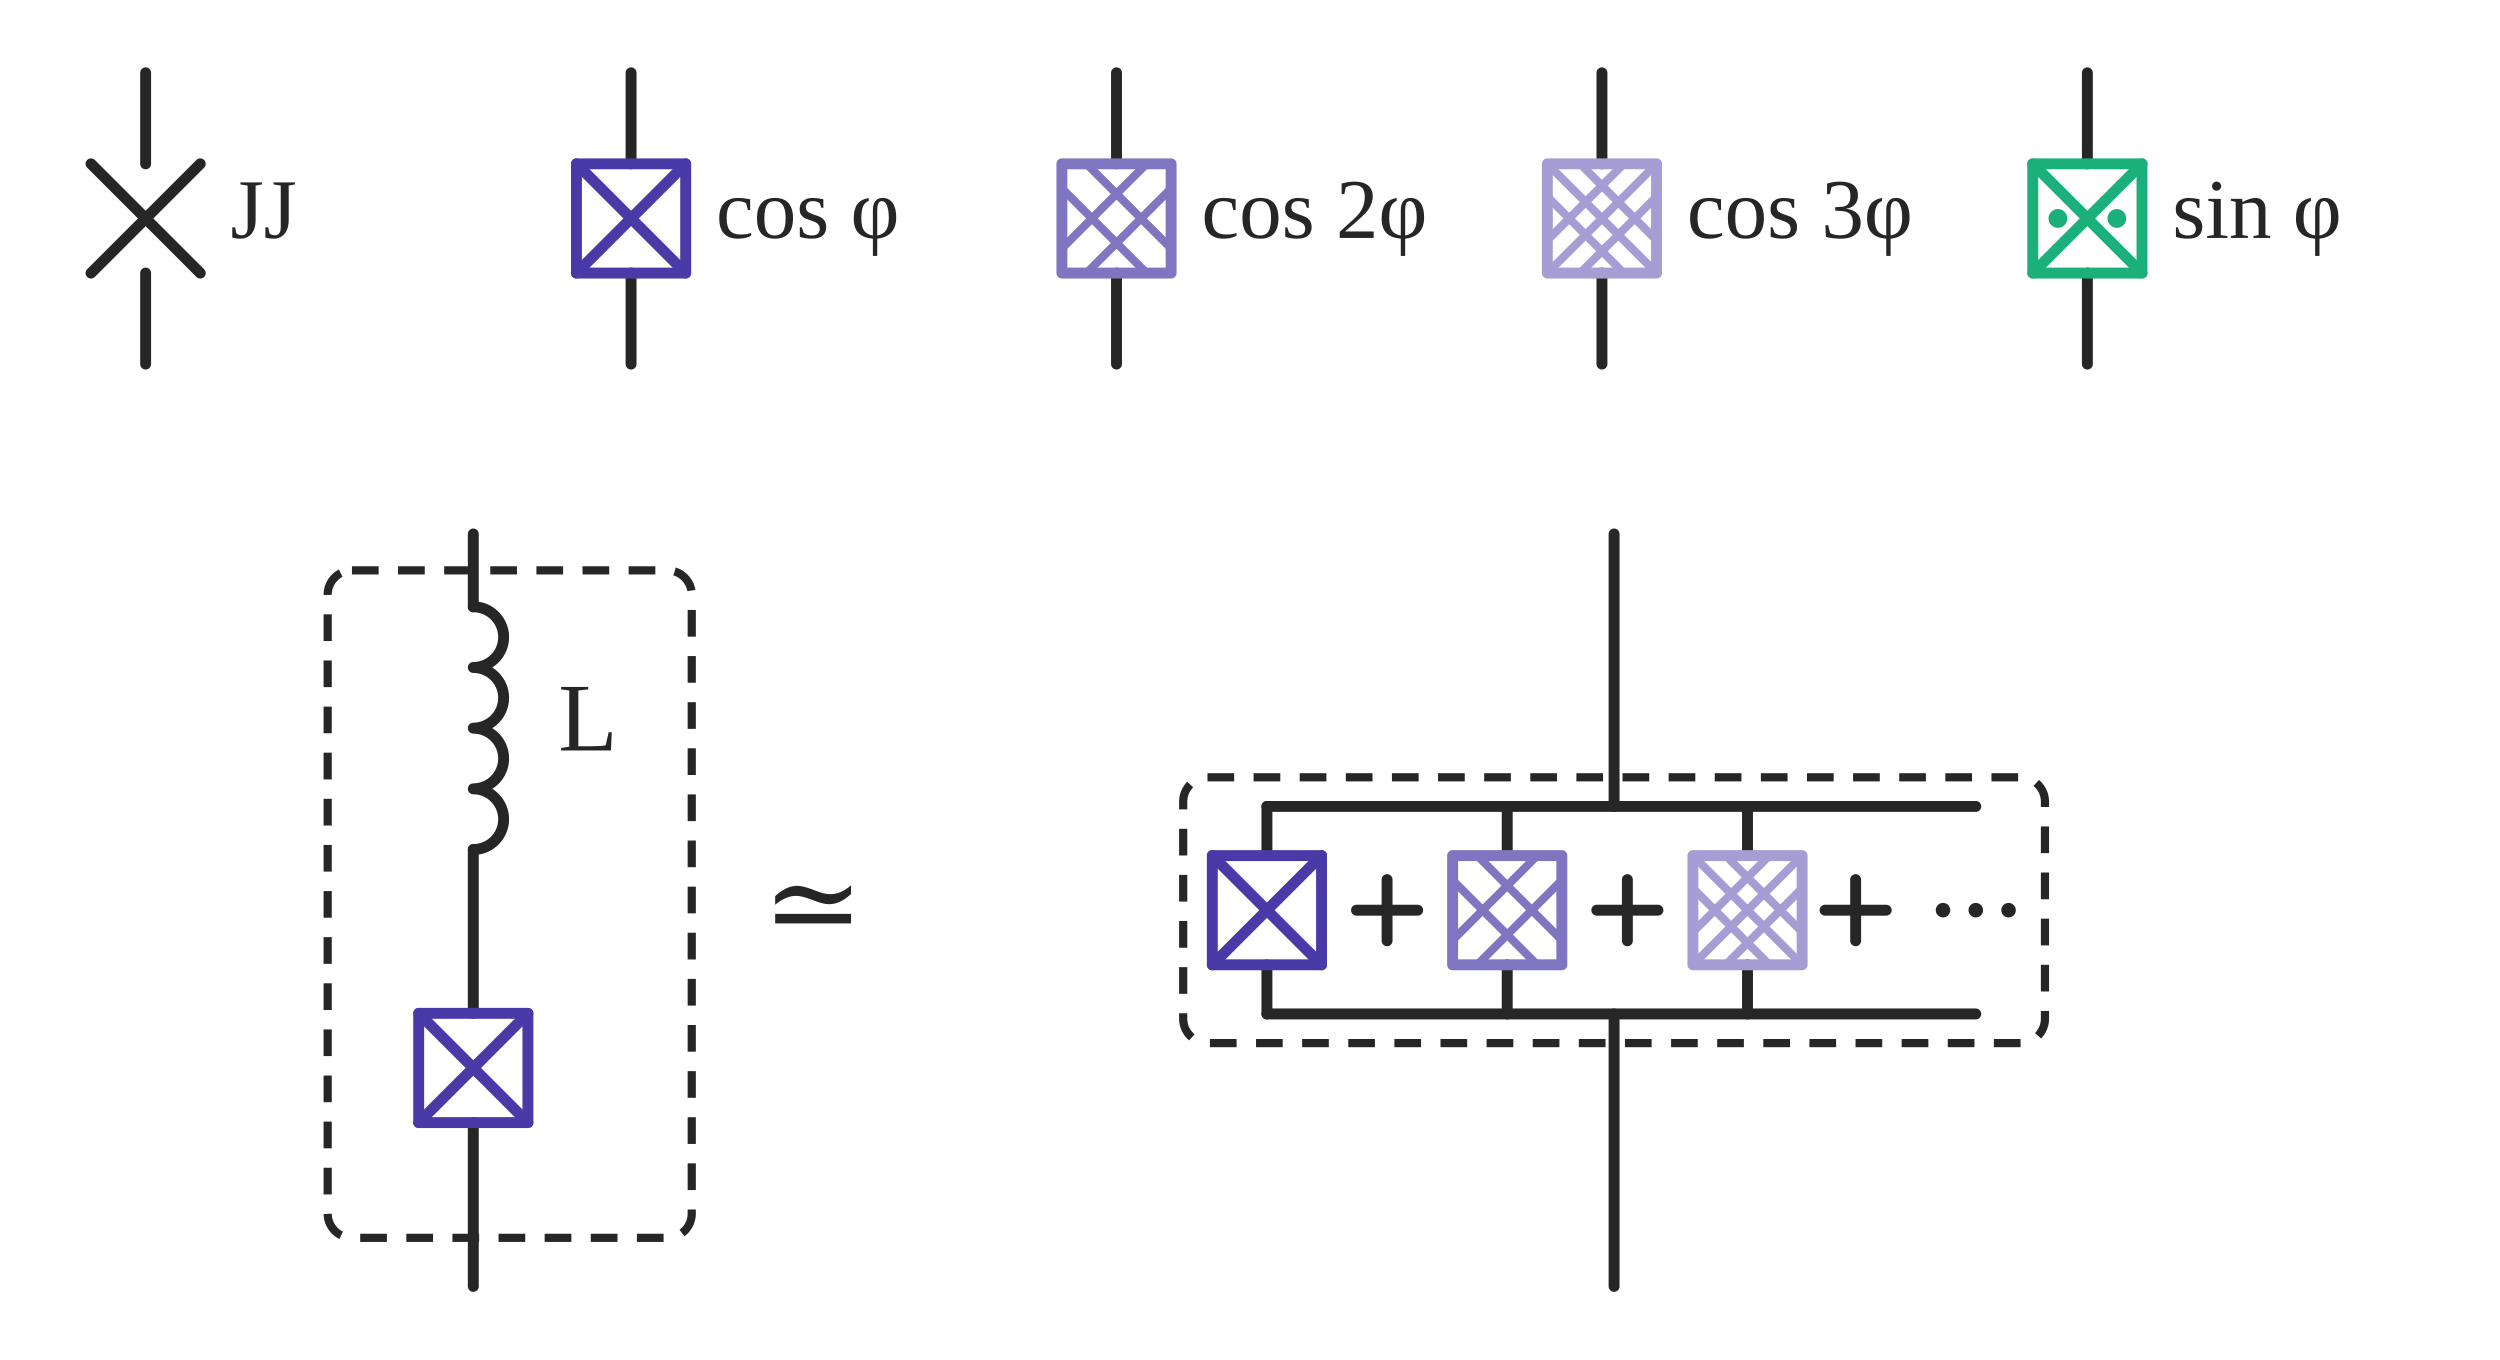
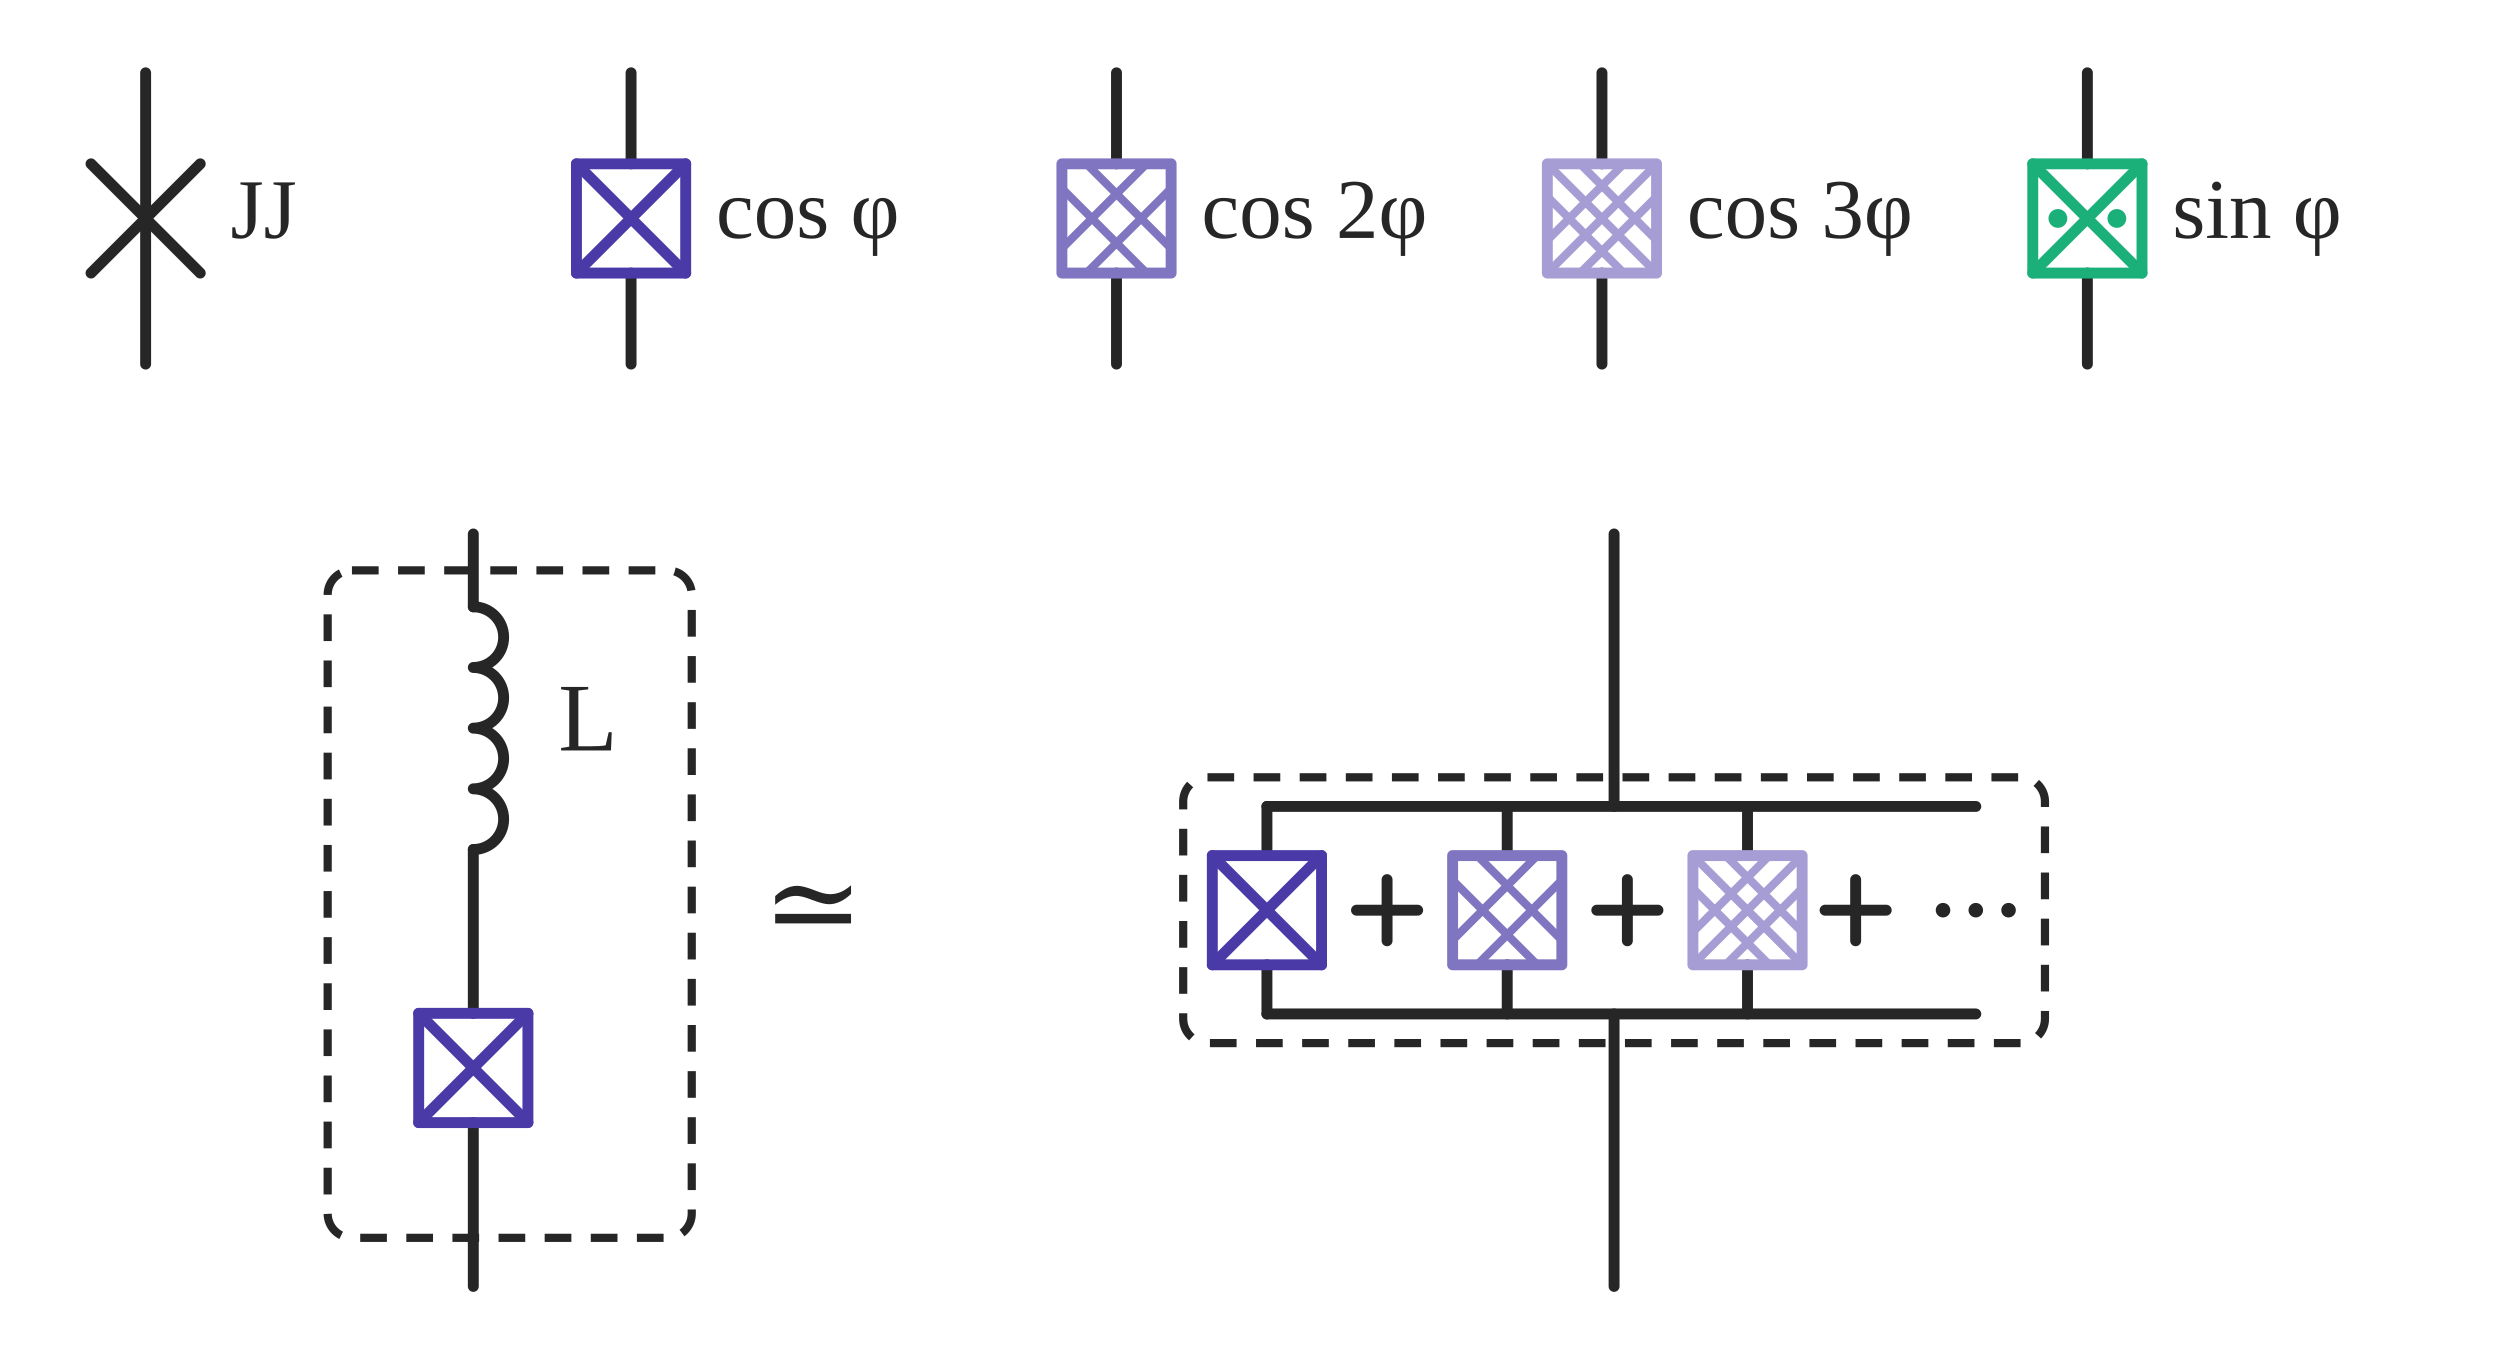
<svg xmlns="http://www.w3.org/2000/svg" width="206pt" height="112pt" viewBox="0 0 206 112">
  <g data-component="node" id="bare_top" data-x="12" data-y="6" />
  <g data-component="node" id="bare_bottom" data-x="12" data-y="30" />
  <g data-component="josephson-junction" id="legend-bare" data-from="bare_top" data-to="bare_bottom">
-     <line x1="12" y1="6" x2="12" y2="13.5" stroke="#262626" stroke-width="0.9" stroke-linecap="round" />
-     <line x1="12" y1="22.5" x2="12" y2="30" stroke="#262626" stroke-width="0.9" stroke-linecap="round" />
+     <line x1="12" y1="6" x2="12" y2="18" stroke="#262626" stroke-width="0.9" stroke-linecap="round" />
+     <line x1="12" y1="18" x2="12" y2="30" stroke="#262626" stroke-width="0.9" stroke-linecap="round" />
    <line x1="16.5" y1="13.5" x2="7.5" y2="22.5" stroke="#262626" stroke-width="0.9" stroke-linecap="round" />
    <line x1="7.5" y1="13.5" x2="16.5" y2="22.5" stroke="#262626" stroke-width="0.9" stroke-linecap="round" />
  </g>
  <g data-component="label" id="label-bare" fill="#262626">
    <text x="19" y="18" font-size="7" text-anchor="start" dominant-baseline="middle">JJ</text>
  </g>
  <g data-component="node" id="cos1_top" data-x="52" data-y="6" />
  <g data-component="node" id="cos1_bottom" data-x="52" data-y="30" />
  <g data-component="josephson-junction" id="legend-cos1" data-from="cos1_top" data-to="cos1_bottom" data-harmonic="1" data-kind="cos">
    <line x1="52" y1="6" x2="52" y2="13.5" stroke="#262626" stroke-width="0.9" stroke-linecap="round" />
    <line x1="52" y1="22.5" x2="52" y2="30" stroke="#262626" stroke-width="0.9" stroke-linecap="round" />
    <rect x="47.5" y="13.5" width="9" height="9" fill="none" stroke="#4a3aa7" stroke-width="0.9" stroke-linejoin="round" />
    <line x1="47.5" y1="13.5" x2="56.5" y2="22.5" stroke="#4a3aa7" stroke-width="0.9" stroke-linecap="round" />
    <line x1="47.5" y1="22.5" x2="56.5" y2="13.5" stroke="#4a3aa7" stroke-width="0.9" stroke-linecap="round" />
  </g>
  <g data-component="label" id="label-cos1" fill="#262626">
    <text x="59" y="18" font-size="7" text-anchor="start" dominant-baseline="middle">cos φ</text>
  </g>
  <g data-component="node" id="cos2_top" data-x="92" data-y="6" />
  <g data-component="node" id="cos2_bottom" data-x="92" data-y="30" />
  <g data-component="josephson-junction" id="legend-cos2" data-from="cos2_top" data-to="cos2_bottom" data-harmonic="2" data-kind="cos">
    <line x1="92" y1="6" x2="92" y2="13.5" stroke="#262626" stroke-width="0.9" stroke-linecap="round" />
    <line x1="92" y1="22.5" x2="92" y2="30" stroke="#262626" stroke-width="0.9" stroke-linecap="round" />
    <rect x="87.5" y="13.5" width="9" height="9" fill="none" stroke="#8075c1" stroke-width="0.9" stroke-linejoin="round" />
    <line x1="89.525" y1="13.5" x2="96.5" y2="20.475" stroke="#8075c1" stroke-width="0.675" stroke-linecap="round" />
    <line x1="87.5" y1="15.525" x2="94.475" y2="22.5" stroke="#8075c1" stroke-width="0.675" stroke-linecap="round" />
    <line x1="87.5" y1="20.475" x2="94.475" y2="13.5" stroke="#8075c1" stroke-width="0.675" stroke-linecap="round" />
    <line x1="89.525" y1="22.5" x2="96.5" y2="15.525" stroke="#8075c1" stroke-width="0.675" stroke-linecap="round" />
  </g>
  <g data-component="label" id="label-cos2" fill="#262626">
    <text x="99" y="18" font-size="7" text-anchor="start" dominant-baseline="middle">cos 2φ</text>
  </g>
  <g data-component="node" id="cos3_top" data-x="132" data-y="6" />
  <g data-component="node" id="cos3_bottom" data-x="132" data-y="30" />
  <g data-component="josephson-junction" id="legend-cos3" data-from="cos3_top" data-to="cos3_bottom" data-harmonic="3" data-kind="cos">
    <line x1="132" y1="6" x2="132" y2="13.5" stroke="#262626" stroke-width="0.9" stroke-linecap="round" />
    <line x1="132" y1="22.5" x2="132" y2="30" stroke="#262626" stroke-width="0.9" stroke-linecap="round" />
    <rect x="127.5" y="13.5" width="9" height="9" fill="none" stroke="#a59dd3" stroke-width="0.9" stroke-linejoin="round" />
    <line x1="130.2" y1="13.5" x2="136.5" y2="19.8" stroke="#a59dd3" stroke-width="0.675" stroke-linecap="round" />
    <line x1="127.5" y1="13.5" x2="136.5" y2="22.5" stroke="#a59dd3" stroke-width="0.675" stroke-linecap="round" />
    <line x1="127.5" y1="16.2" x2="133.8" y2="22.5" stroke="#a59dd3" stroke-width="0.675" stroke-linecap="round" />
    <line x1="127.5" y1="19.8" x2="133.8" y2="13.5" stroke="#a59dd3" stroke-width="0.675" stroke-linecap="round" />
    <line x1="127.5" y1="22.5" x2="136.5" y2="13.5" stroke="#a59dd3" stroke-width="0.675" stroke-linecap="round" />
    <line x1="130.2" y1="22.5" x2="136.5" y2="16.2" stroke="#a59dd3" stroke-width="0.675" stroke-linecap="round" />
  </g>
  <g data-component="label" id="label-cos3" fill="#262626">
    <text x="139" y="18" font-size="7" text-anchor="start" dominant-baseline="middle">cos 3φ</text>
  </g>
  <g data-component="node" id="sin1_top" data-x="172" data-y="6" />
  <g data-component="node" id="sin1_bottom" data-x="172" data-y="30" />
  <g data-component="josephson-junction" id="legend-sin1" data-from="sin1_top" data-to="sin1_bottom" data-harmonic="1" data-kind="sin">
    <line x1="172" y1="6" x2="172" y2="13.5" stroke="#262626" stroke-width="0.9" stroke-linecap="round" />
    <line x1="172" y1="22.5" x2="172" y2="30" stroke="#262626" stroke-width="0.9" stroke-linecap="round" />
    <rect x="167.5" y="13.5" width="9" height="9" fill="none" stroke="#1baf7a" stroke-width="0.9" stroke-linejoin="round" />
    <line x1="167.5" y1="13.5" x2="176.5" y2="22.5" stroke="#1baf7a" stroke-width="0.9" stroke-linecap="round" />
    <line x1="167.5" y1="22.5" x2="176.5" y2="13.5" stroke="#1baf7a" stroke-width="0.9" stroke-linecap="round" />
    <circle cx="169.57" cy="18" r="0.775" fill="#1baf7a" />
    <circle cx="174.43" cy="18" r="0.775" fill="#1baf7a" />
  </g>
  <g data-component="label" id="label-sin1" fill="#262626">
    <text x="179" y="18" font-size="7" text-anchor="start" dominant-baseline="middle">sin φ</text>
  </g>
  <g data-component="node" id="branch_top" data-x="39" data-y="44" />
  <g data-component="node" id="coil_top" data-x="39" data-y="50" />
  <g data-component="node" id="coil_bottom" data-x="39" data-y="70" />
  <g data-component="node" id="branch_bottom" data-x="39" data-y="106" />
  <g data-component="wire" id="series-upper-lead" data-from="branch_top" data-to="coil_top">
    <path d="M 39 44 L 39 50" fill="none" stroke="#262626" stroke-width="0.9" stroke-linecap="round" stroke-linejoin="round" />
  </g>
  <g data-component="inductor" id="series-L" data-from="coil_top" data-to="coil_bottom">
    <path d="M 39 50 A 2.5 2.5 0 0 1 39 55 A 2.5 2.5 0 0 1 39 60 A 2.5 2.5 0 0 1 39 65 A 2.5 2.5 0 0 1 39 70" fill="none" stroke="#262626" stroke-width="0.9" stroke-linecap="round" stroke-linejoin="round" />
  </g>
  <g data-component="josephson-junction" id="series-JJ" data-from="coil_bottom" data-to="branch_bottom" data-harmonic="1" data-kind="cos">
    <line x1="39" y1="70" x2="39" y2="83.5" stroke="#262626" stroke-width="0.9" stroke-linecap="round" />
    <line x1="39" y1="92.5" x2="39" y2="106" stroke="#262626" stroke-width="0.9" stroke-linecap="round" />
    <rect x="34.5" y="83.5" width="9" height="9" fill="none" stroke="#4a3aa7" stroke-width="0.9" stroke-linejoin="round" />
    <line x1="34.5" y1="83.5" x2="43.5" y2="92.5" stroke="#4a3aa7" stroke-width="0.9" stroke-linecap="round" />
    <line x1="34.5" y1="92.5" x2="43.5" y2="83.5" stroke="#4a3aa7" stroke-width="0.9" stroke-linecap="round" />
  </g>
  <g data-component="box" id="series-branch">
    <rect x="27" y="47" width="30" height="55" fill="none" stroke="#262626" stroke-width="0.675" stroke-linejoin="round" rx="2" ry="2" stroke-dasharray="2.2 1.6" />
  </g>
  <g data-component="label" id="label-L" fill="#262626">
    <text x="46" y="60" font-size="8" text-anchor="start" dominant-baseline="middle">L</text>
  </g>
  <g data-component="label" id="label-approx" fill="#262626">
    <text x="67" y="75" font-size="10" text-anchor="middle" dominant-baseline="middle">≃</text>
  </g>
  <g data-component="node" id="sum_top" data-x="133" data-y="44" />
  <g data-component="node" id="sum_bottom" data-x="133" data-y="106" />
  <g data-component="harmonic-sum" id="multiharmonic" data-from="sum_top" data-to="sum_bottom" data-orders="1 2 3">
    <line x1="133" y1="44" x2="133" y2="66.45" stroke="#262626" stroke-width="0.9" stroke-linecap="round" />
    <line x1="133" y1="83.55" x2="133" y2="106" stroke="#262626" stroke-width="0.9" stroke-linecap="round" />
    <rect x="97.495" y="64.05" width="71.01" height="21.9" fill="none" stroke="#262626" stroke-width="0.675" stroke-linejoin="round" rx="2" ry="2" stroke-dasharray="2.2 1.6" />
    <g data-component="rail" id="multiharmonic-rail-top">
      <line x1="104.395" y1="66.45" x2="162.805" y2="66.45" stroke="#262626" stroke-width="0.9" stroke-linecap="round" />
    </g>
    <g data-component="rail" id="multiharmonic-rail-bottom">
      <line x1="104.395" y1="83.55" x2="162.805" y2="83.55" stroke="#262626" stroke-width="0.9" stroke-linecap="round" />
    </g>
    <g data-component="josephson-junction" id="multiharmonic-m1" data-harmonic="1" data-kind="cos">
      <line x1="104.395" y1="70.5" x2="104.395" y2="66.45" stroke="#262626" stroke-width="0.9" stroke-linecap="round" />
      <line x1="104.395" y1="79.5" x2="104.395" y2="83.55" stroke="#262626" stroke-width="0.9" stroke-linecap="round" />
      <rect x="99.895" y="70.5" width="9" height="9" fill="none" stroke="#4a3aa7" stroke-width="0.9" stroke-linejoin="round" />
      <line x1="99.895" y1="70.5" x2="108.895" y2="79.5" stroke="#4a3aa7" stroke-width="0.9" stroke-linecap="round" />
      <line x1="99.895" y1="79.5" x2="108.895" y2="70.5" stroke="#4a3aa7" stroke-width="0.9" stroke-linecap="round" />
    </g>
    <g data-component="josephson-junction" id="multiharmonic-m2" data-harmonic="2" data-kind="cos">
      <line x1="124.195" y1="70.5" x2="124.195" y2="66.45" stroke="#262626" stroke-width="0.9" stroke-linecap="round" />
      <line x1="124.195" y1="79.5" x2="124.195" y2="83.55" stroke="#262626" stroke-width="0.9" stroke-linecap="round" />
      <rect x="119.695" y="70.5" width="9" height="9" fill="none" stroke="#8075c1" stroke-width="0.9" stroke-linejoin="round" />
      <line x1="121.72" y1="70.5" x2="128.695" y2="77.475" stroke="#8075c1" stroke-width="0.675" stroke-linecap="round" />
      <line x1="119.695" y1="72.525" x2="126.67" y2="79.5" stroke="#8075c1" stroke-width="0.675" stroke-linecap="round" />
      <line x1="119.695" y1="77.475" x2="126.67" y2="70.5" stroke="#8075c1" stroke-width="0.675" stroke-linecap="round" />
      <line x1="121.72" y1="79.5" x2="128.695" y2="72.525" stroke="#8075c1" stroke-width="0.675" stroke-linecap="round" />
    </g>
    <g data-component="josephson-junction" id="multiharmonic-m3" data-harmonic="3" data-kind="cos">
      <line x1="143.995" y1="70.5" x2="143.995" y2="66.45" stroke="#262626" stroke-width="0.9" stroke-linecap="round" />
      <line x1="143.995" y1="79.5" x2="143.995" y2="83.55" stroke="#262626" stroke-width="0.9" stroke-linecap="round" />
      <rect x="139.495" y="70.5" width="9" height="9" fill="none" stroke="#a59dd3" stroke-width="0.9" stroke-linejoin="round" />
      <line x1="142.195" y1="70.5" x2="148.495" y2="76.8" stroke="#a59dd3" stroke-width="0.675" stroke-linecap="round" />
      <line x1="139.495" y1="70.5" x2="148.495" y2="79.5" stroke="#a59dd3" stroke-width="0.675" stroke-linecap="round" />
      <line x1="139.495" y1="73.2" x2="145.795" y2="79.5" stroke="#a59dd3" stroke-width="0.675" stroke-linecap="round" />
      <line x1="139.495" y1="76.8" x2="145.795" y2="70.5" stroke="#a59dd3" stroke-width="0.675" stroke-linecap="round" />
      <line x1="139.495" y1="79.5" x2="148.495" y2="70.5" stroke="#a59dd3" stroke-width="0.675" stroke-linecap="round" />
      <line x1="142.195" y1="79.5" x2="148.495" y2="73.2" stroke="#a59dd3" stroke-width="0.675" stroke-linecap="round" />
    </g>
    <g data-component="plus">
      <line x1="111.775" y1="75" x2="116.815" y2="75" stroke="#262626" stroke-width="0.9" stroke-linecap="round" />
      <line x1="114.295" y1="72.48" x2="114.295" y2="77.52" stroke="#262626" stroke-width="0.9" stroke-linecap="round" />
    </g>
    <g data-component="plus">
      <line x1="131.575" y1="75" x2="136.615" y2="75" stroke="#262626" stroke-width="0.9" stroke-linecap="round" />
      <line x1="134.095" y1="72.48" x2="134.095" y2="77.52" stroke="#262626" stroke-width="0.9" stroke-linecap="round" />
    </g>
    <g data-component="plus">
      <line x1="150.385" y1="75" x2="155.425" y2="75" stroke="#262626" stroke-width="0.9" stroke-linecap="round" />
      <line x1="152.905" y1="72.48" x2="152.905" y2="77.52" stroke="#262626" stroke-width="0.9" stroke-linecap="round" />
    </g>
    <g data-component="ellipsis">
      <circle cx="160.105" cy="75" r="0.6" fill="#262626" />
      <circle cx="162.805" cy="75" r="0.6" fill="#262626" />
      <circle cx="165.505" cy="75" r="0.6" fill="#262626" />
    </g>
  </g>
</svg>
